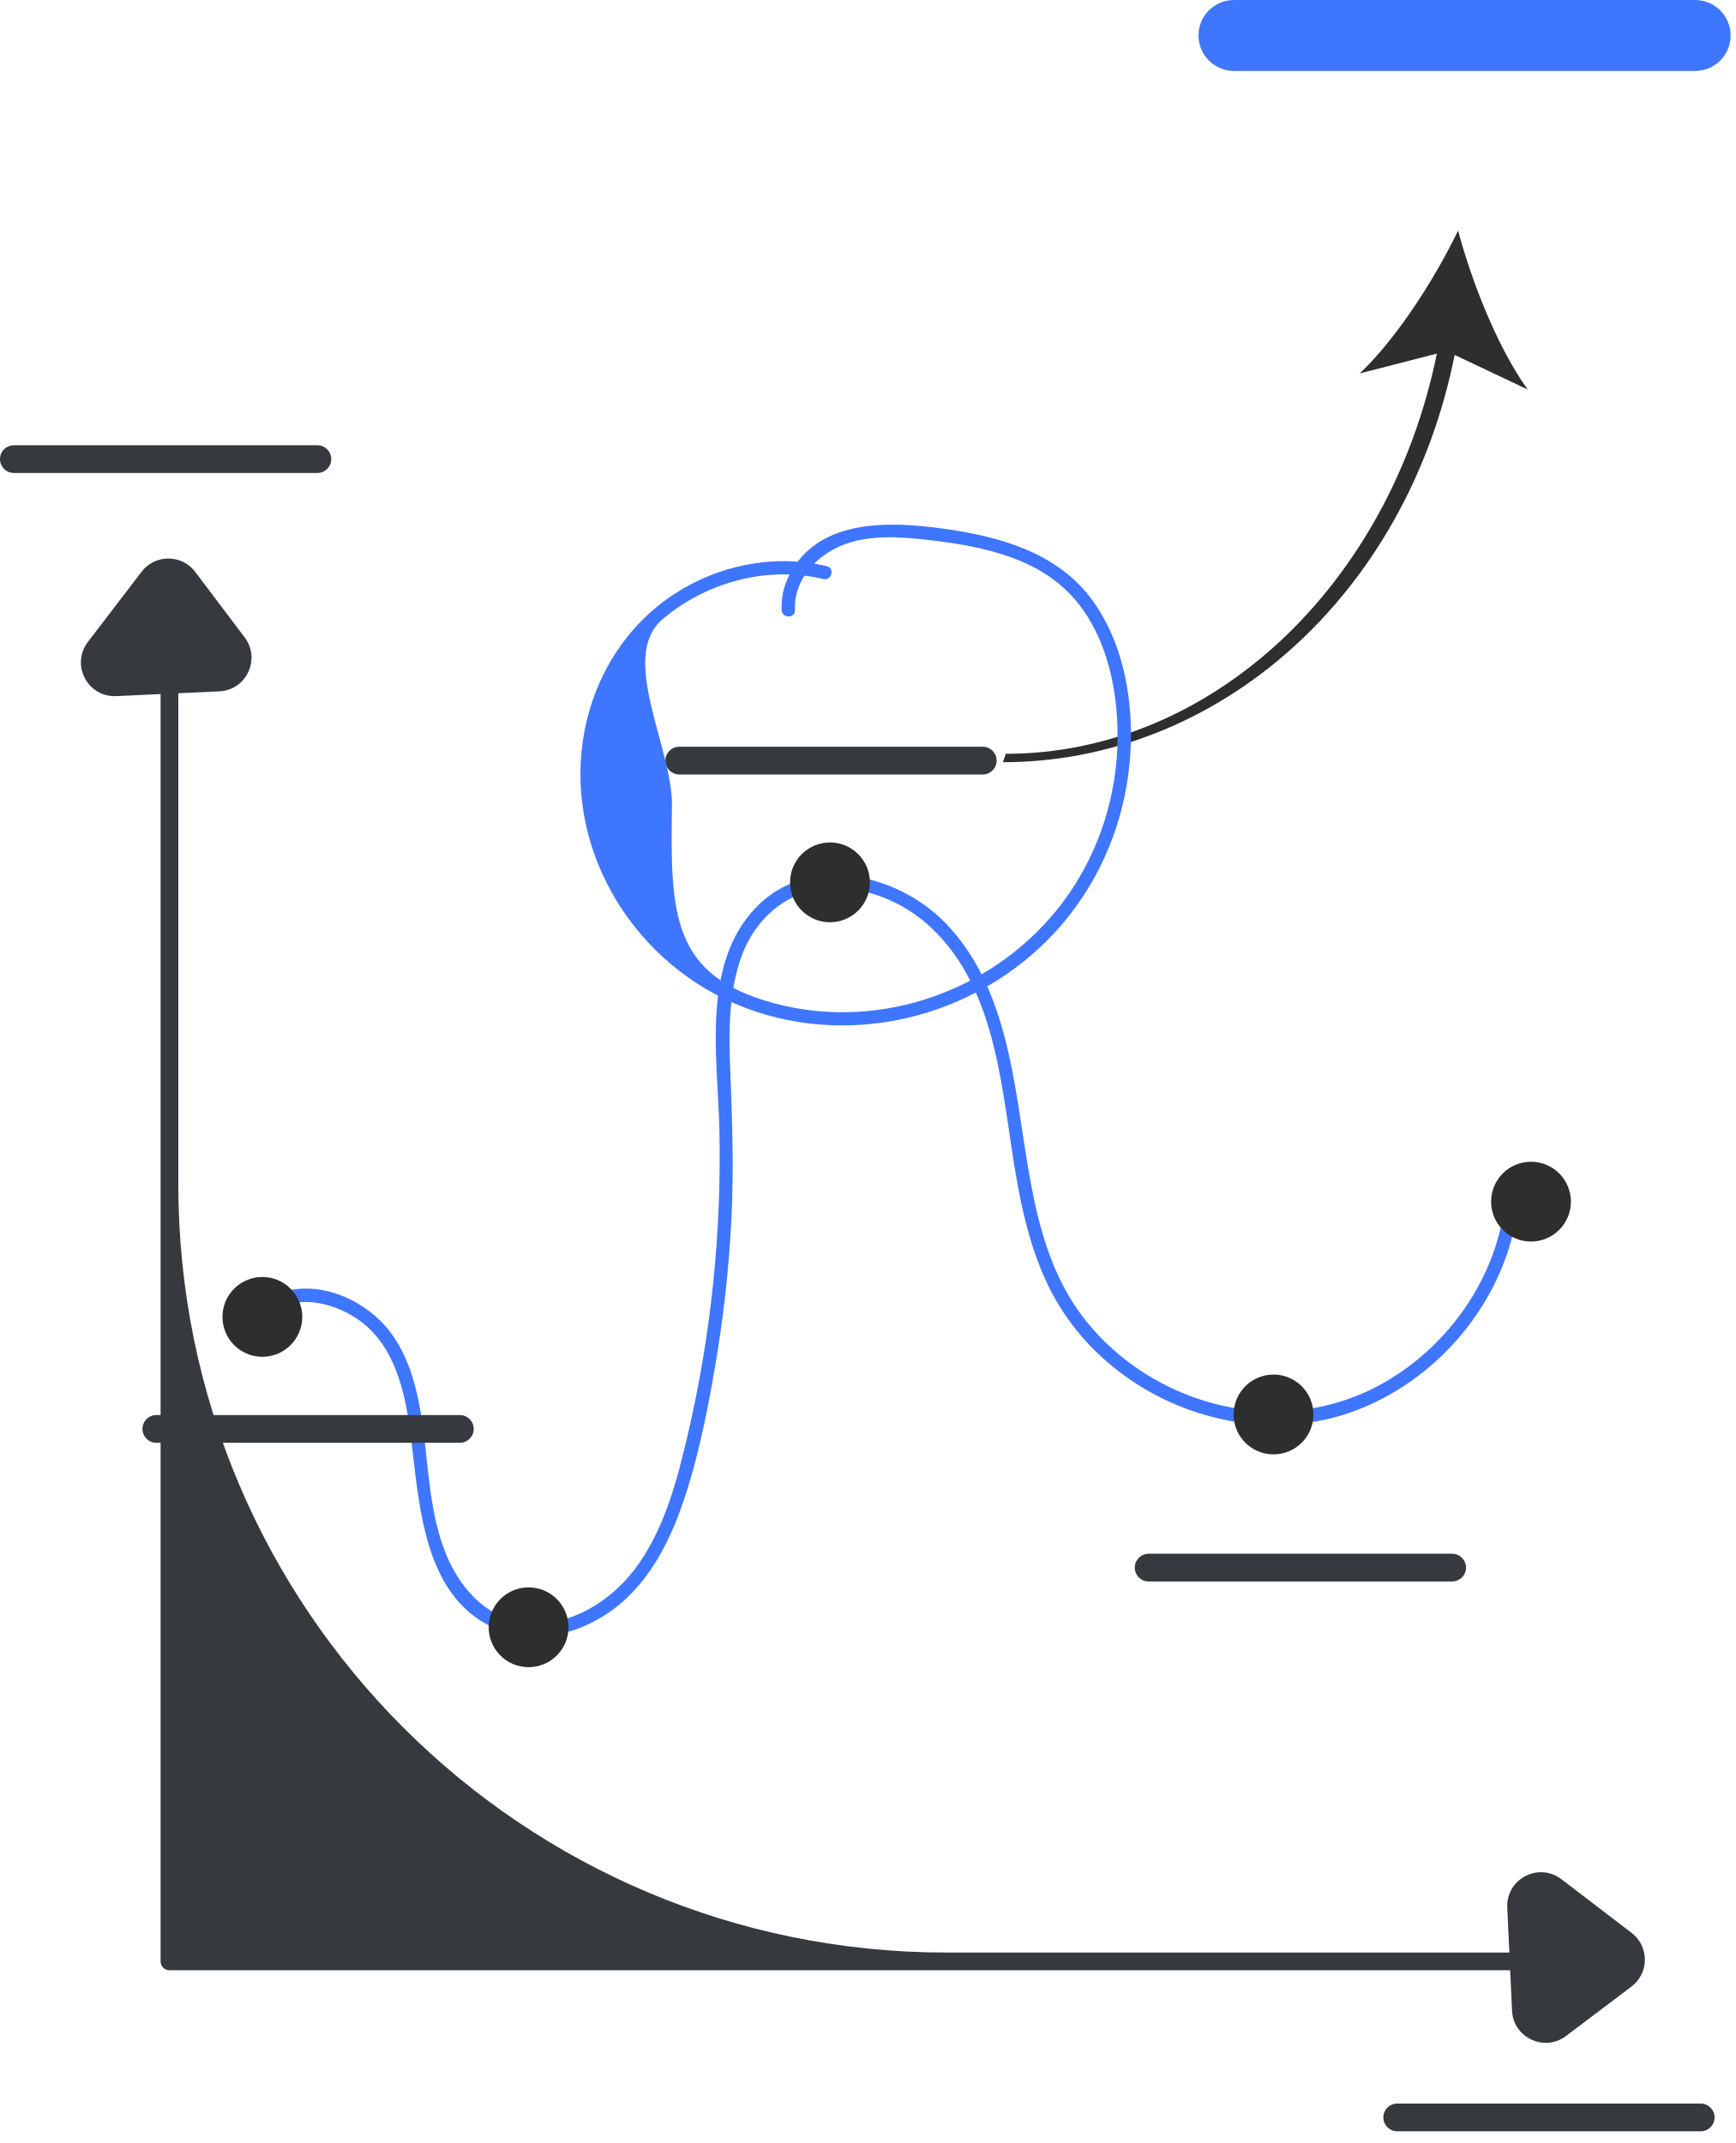
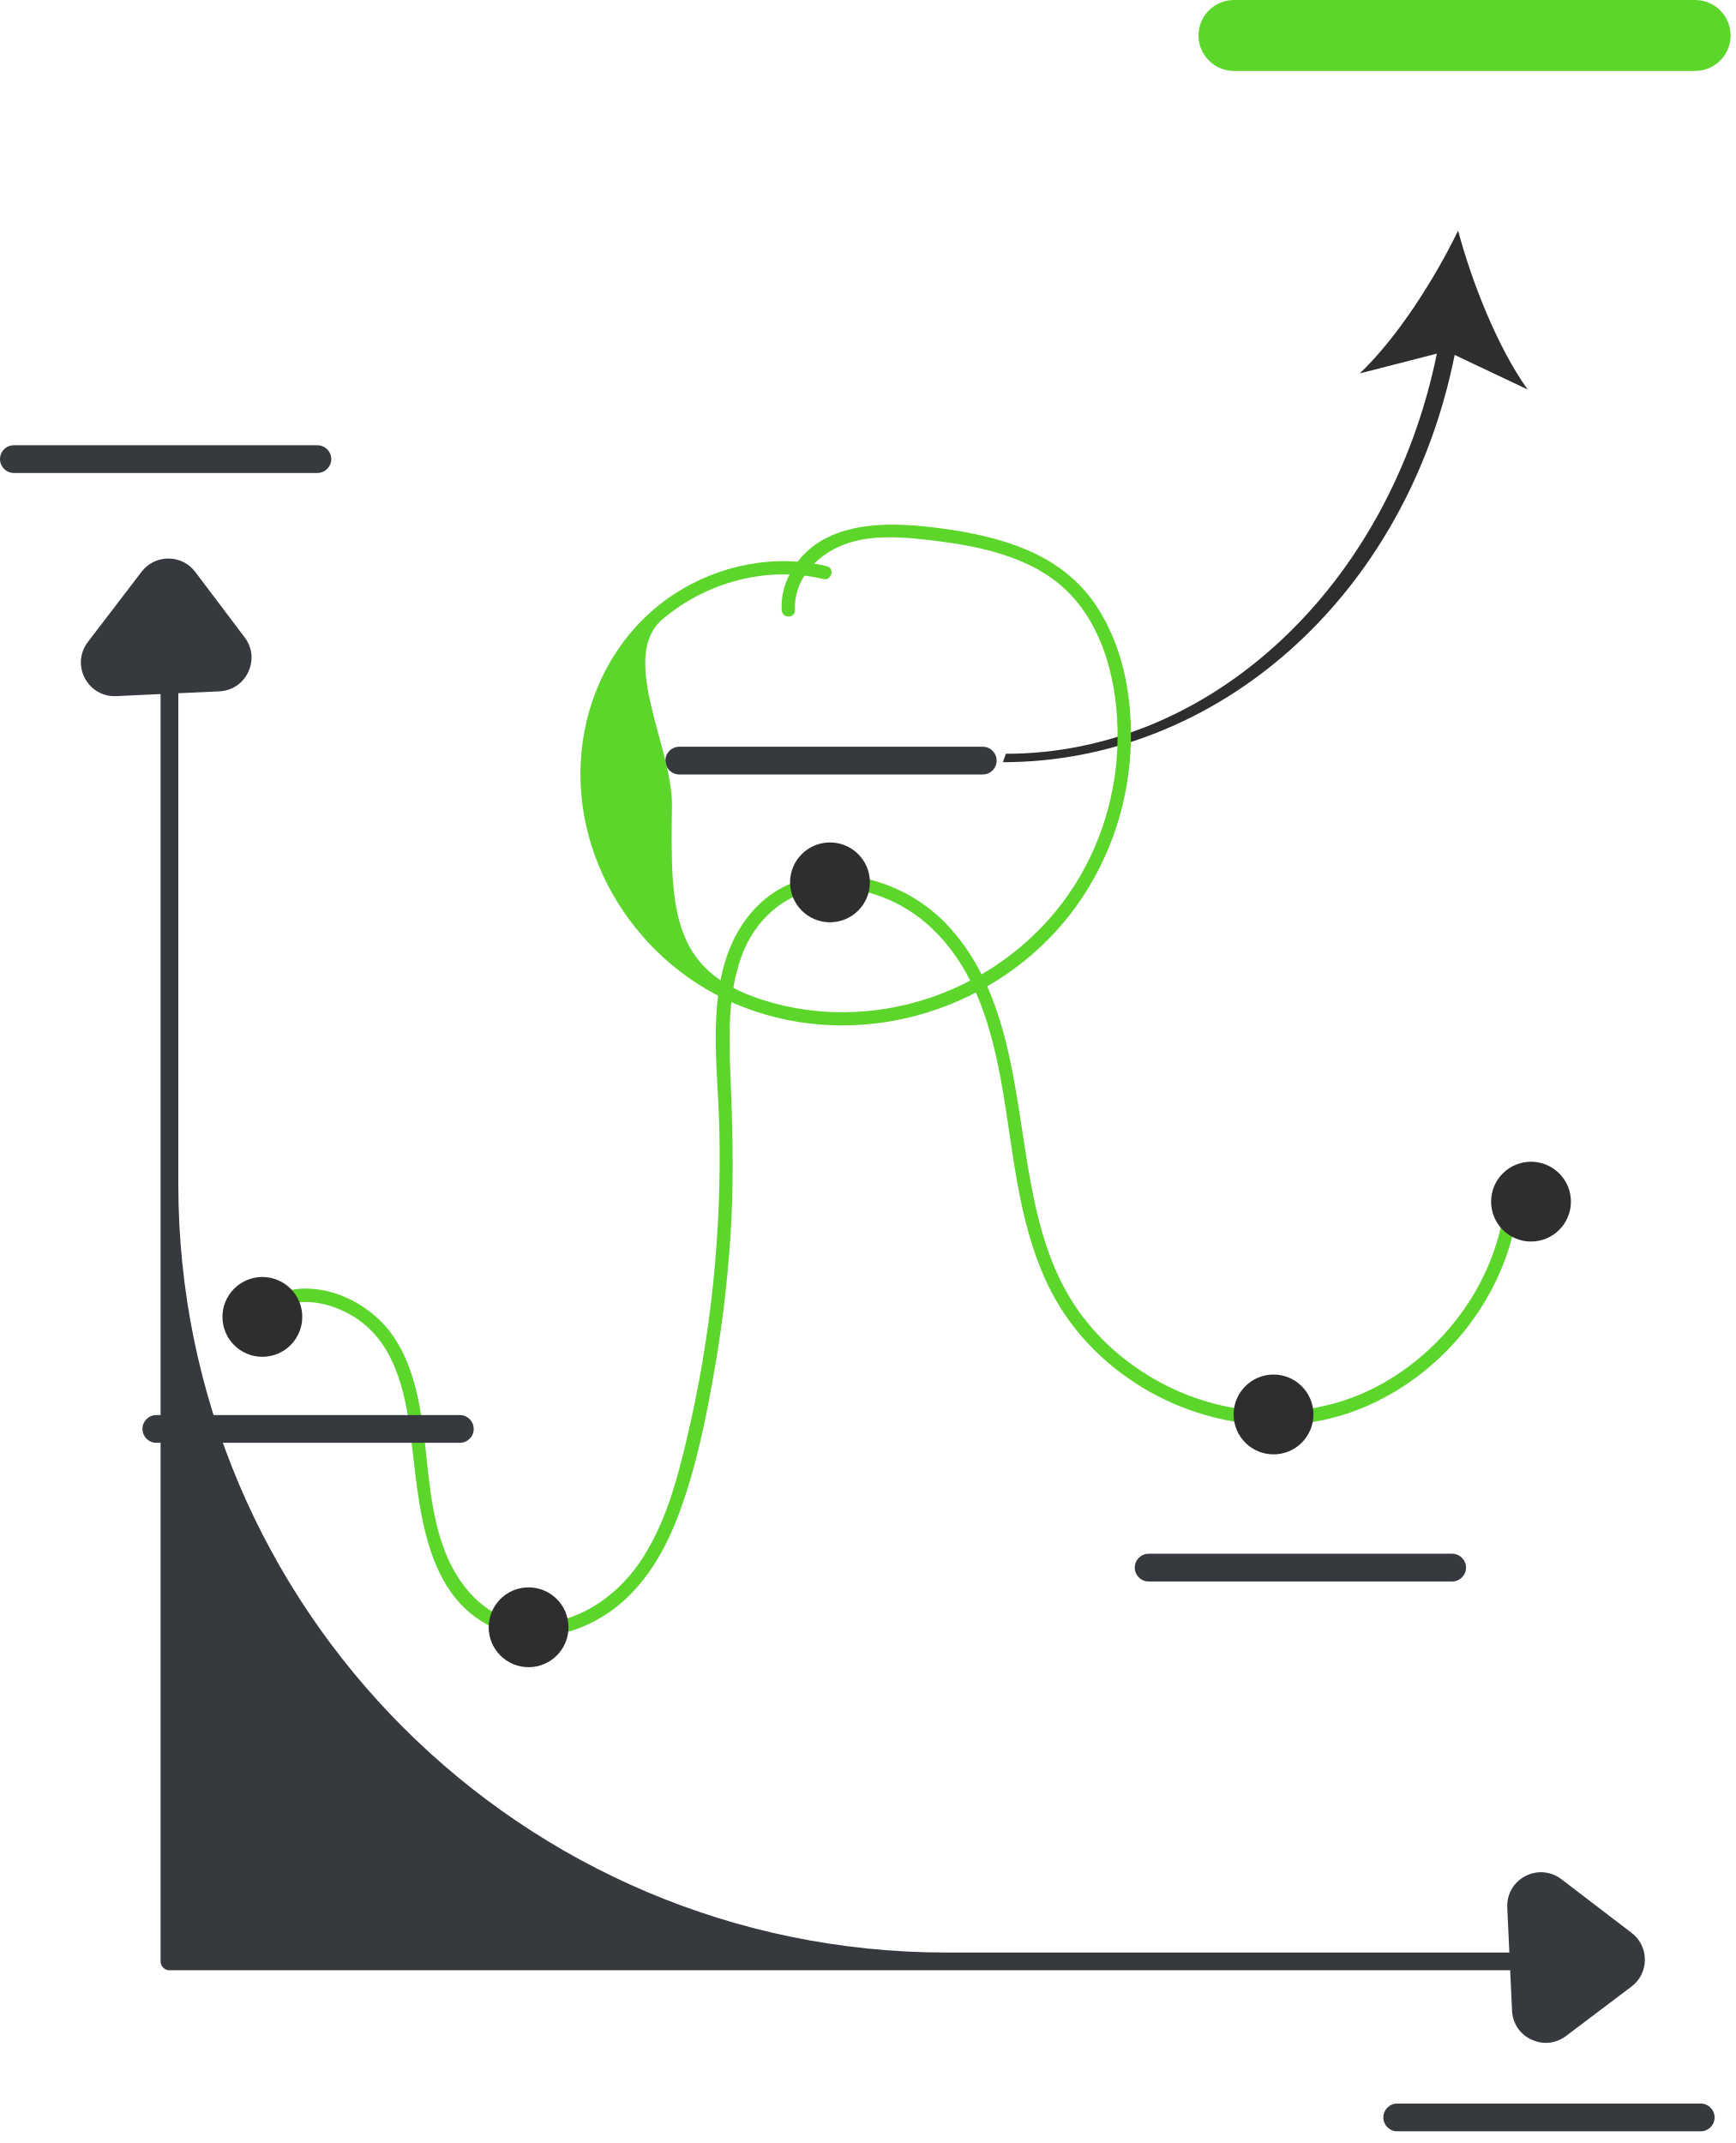
<svg xmlns="http://www.w3.org/2000/svg" width="98" height="121" viewBox="0 0 98 121" fill="none">
-   <path d="M14.871 74.537C16.308 72.954 18.681 73.417 20.26 74.534C22.292 75.972 22.873 78.598 23.173 80.925C23.68 84.866 23.83 90.436 28.299 92.083C30.363 92.844 32.726 92.215 34.47 90.98C36.374 89.63 37.562 87.553 38.358 85.401C39.321 82.796 39.879 80.009 40.352 77.278C40.835 74.486 41.152 71.664 41.294 68.834C41.433 66.065 41.343 63.314 41.233 60.547C41.147 58.387 41.114 56.118 41.844 54.052C42.581 51.965 44.294 50.379 46.548 50.169C48.735 49.966 50.987 50.888 52.57 52.377C56.367 55.948 56.545 61.779 57.394 66.568C57.84 69.084 58.492 71.63 59.858 73.819C60.982 75.619 62.543 77.129 64.342 78.248C67.97 80.507 72.593 81.166 76.619 79.614C80.549 78.1 83.713 74.788 85.082 70.807C85.42 69.824 85.629 68.809 85.735 67.776C85.784 67.295 85.033 67.299 84.984 67.776C84.534 72.167 81.715 76.143 77.853 78.226C73.878 80.369 69.065 80.097 65.182 77.875C63.273 76.783 61.613 75.243 60.459 73.364C59.06 71.086 58.461 68.43 58.025 65.823C57.237 61.114 56.88 55.707 53.351 52.091C50.614 49.287 45.577 48.161 42.635 51.285C39.606 54.501 40.514 59.682 40.611 63.675C40.752 69.522 40.149 75.382 38.813 81.077C38.231 83.555 37.562 86.112 36.102 88.237C34.768 90.179 32.587 91.685 30.159 91.661C27.738 91.637 26.036 89.857 25.177 87.735C24.27 85.497 24.21 83.079 23.896 80.716C23.608 78.547 23.084 76.147 21.457 74.559C20.192 73.325 18.315 72.53 16.535 72.814C15.679 72.951 14.921 73.366 14.34 74.006C14.015 74.364 14.545 74.896 14.871 74.537Z" fill="#3F76FF" />
+   <path d="M14.871 74.537C16.308 72.954 18.681 73.417 20.26 74.534C22.292 75.972 22.873 78.598 23.173 80.925C23.68 84.866 23.83 90.436 28.299 92.083C30.363 92.844 32.726 92.215 34.47 90.98C36.374 89.63 37.562 87.553 38.358 85.401C39.321 82.796 39.879 80.009 40.352 77.278C40.835 74.486 41.152 71.664 41.294 68.834C41.433 66.065 41.343 63.314 41.233 60.547C41.147 58.387 41.114 56.118 41.844 54.052C42.581 51.965 44.294 50.379 46.548 50.169C48.735 49.966 50.987 50.888 52.57 52.377C56.367 55.948 56.545 61.779 57.394 66.568C57.84 69.084 58.492 71.63 59.858 73.819C60.982 75.619 62.543 77.129 64.342 78.248C67.97 80.507 72.593 81.166 76.619 79.614C80.549 78.1 83.713 74.788 85.082 70.807C85.42 69.824 85.629 68.809 85.735 67.776C85.784 67.295 85.033 67.299 84.984 67.776C84.534 72.167 81.715 76.143 77.853 78.226C73.878 80.369 69.065 80.097 65.182 77.875C63.273 76.783 61.613 75.243 60.459 73.364C59.06 71.086 58.461 68.43 58.025 65.823C57.237 61.114 56.88 55.707 53.351 52.091C50.614 49.287 45.577 48.161 42.635 51.285C39.606 54.501 40.514 59.682 40.611 63.675C40.752 69.522 40.149 75.382 38.813 81.077C38.231 83.555 37.562 86.112 36.102 88.237C34.768 90.179 32.587 91.685 30.159 91.661C27.738 91.637 26.036 89.857 25.177 87.735C24.27 85.497 24.21 83.079 23.896 80.716C23.608 78.547 23.084 76.147 21.457 74.559C20.192 73.325 18.315 72.53 16.535 72.814C15.679 72.951 14.921 73.366 14.34 74.006C14.015 74.364 14.545 74.896 14.871 74.537Z" fill="#5DD62C" />
  <path d="M55.485 43.73H38.35C37.918 43.73 37.566 43.378 37.566 42.946C37.566 42.514 37.918 42.163 38.35 42.163H55.485C55.917 42.163 56.268 42.514 56.268 42.946C56.268 43.378 55.917 43.73 55.485 43.73Z" fill="#363A3F" />
  <path d="M81.985 89.295H64.85C64.418 89.295 64.066 88.944 64.066 88.512C64.066 88.08 64.418 87.728 64.85 87.728H81.985C82.417 87.728 82.768 88.08 82.768 88.512C82.768 88.944 82.417 89.295 81.985 89.295Z" fill="#363A3F" />
  <path d="M96.018 120.34H78.883C78.451 120.34 78.1 119.989 78.1 119.557C78.1 119.125 78.451 118.773 78.883 118.773H96.018C96.45 118.773 96.801 119.125 96.801 119.557C96.801 119.989 96.45 120.34 96.018 120.34Z" fill="#363A3F" />
  <path d="M17.918 26.706H0.783C0.351 26.706 0 26.355 0 25.923C0 25.491 0.351 25.14 0.783 25.14H17.918C18.35 25.14 18.702 25.491 18.702 25.923C18.702 26.355 18.35 26.706 17.918 26.706Z" fill="#363A3F" />
  <path d="M87.228 111.247H9.567C9.291 111.247 9.066 111.023 9.066 110.746V36.64C9.066 36.364 9.291 36.14 9.567 36.14C9.844 36.14 10.068 36.364 10.068 36.64V66.878C10.068 90.829 29.484 110.246 53.436 110.246H87.228C87.505 110.246 87.729 110.47 87.729 110.746C87.729 111.023 87.505 111.247 87.228 111.247Z" fill="#363A3F" />
  <path d="M25.961 81.465H8.826C8.394 81.465 8.043 81.114 8.043 80.682C8.043 80.25 8.394 79.898 8.826 79.898H25.961C26.393 79.898 26.745 80.25 26.745 80.682C26.745 81.114 26.393 81.465 25.961 81.465Z" fill="#363A3F" />
  <path d="M14.812 76.609C16.056 76.609 17.065 75.6 17.065 74.356C17.065 73.111 16.056 72.103 14.812 72.103C13.567 72.103 12.559 73.111 12.559 74.356C12.559 75.6 13.567 76.609 14.812 76.609Z" fill="#2E2E2E" />
  <path d="M29.843 94.134C31.087 94.134 32.096 93.126 32.096 91.881C32.096 90.637 31.087 89.628 29.843 89.628C28.599 89.628 27.59 90.637 27.59 91.881C27.59 93.126 28.599 94.134 29.843 94.134Z" fill="#2E2E2E" />
  <path d="M46.859 52.074C48.103 52.074 49.112 51.065 49.112 49.821C49.112 48.576 48.103 47.567 46.859 47.567C45.614 47.567 44.605 48.576 44.605 49.821C44.605 51.065 45.614 52.074 46.859 52.074Z" fill="#2E2E2E" />
  <path d="M71.9 82.118C73.144 82.118 74.153 81.109 74.153 79.865C74.153 78.62 73.144 77.611 71.9 77.611C70.655 77.611 69.647 78.62 69.647 79.865C69.647 81.109 70.655 82.118 71.9 82.118Z" fill="#2E2E2E" />
  <path d="M86.437 70.101C87.681 70.101 88.69 69.092 88.69 67.848C88.69 66.603 87.681 65.595 86.437 65.595C85.192 65.595 84.184 66.603 84.184 67.848C84.184 69.092 85.192 70.101 86.437 70.101Z" fill="#2E2E2E" />
  <path d="M82.127 20.041L86.248 21.993C84.557 19.634 83.101 15.95 82.321 13.019C81.001 15.749 78.873 19.09 76.766 21.086L81.122 19.966C78.438 33.118 68.344 42.561 56.785 42.561L56.621 43.036C68.695 43.036 79.386 33.724 82.127 20.041Z" fill="#2E2E2E" />
-   <path d="M69.667 0H95.704C96.808 0 97.707 0.898 97.707 2.003C97.707 3.107 96.808 4.006 95.704 4.006H69.667C68.563 4.006 67.664 3.107 67.664 2.003C67.664 0.898 68.563 0 69.667 0Z" fill="#3F76FF" />
+   <path d="M69.667 0H95.704C96.808 0 97.707 0.898 97.707 2.003C97.707 3.107 96.808 4.006 95.704 4.006H69.667C68.563 4.006 67.664 3.107 67.664 2.003C67.664 0.898 68.563 0 69.667 0Z" fill="#5DD62C" />
  <path d="M87.273 115.346C86.999 115.346 86.722 115.285 86.458 115.162C85.808 114.856 85.399 114.245 85.366 113.527L85.096 107.706C85.061 106.958 85.451 106.278 86.114 105.931C86.777 105.584 87.559 105.651 88.153 106.105L92.118 109.137C92.594 109.502 92.867 110.055 92.865 110.655C92.863 111.255 92.587 111.806 92.108 112.168L88.414 114.958C88.073 115.215 87.676 115.346 87.273 115.346Z" fill="#363A3F" />
  <path d="M14.202 37.127C14.202 37.402 14.141 37.679 14.017 37.943C13.711 38.593 13.1 39.002 12.382 39.035L6.561 39.305C5.813 39.34 5.134 38.95 4.787 38.286C4.439 37.624 4.507 36.842 4.961 36.248L7.993 32.283C8.357 31.807 8.911 31.534 9.51 31.536C10.111 31.538 10.662 31.814 11.024 32.293L13.813 35.987C14.07 36.328 14.202 36.725 14.202 37.127Z" fill="#363A3F" />
-   <path d="M46.68 31.97C43.715 31.26 40.548 31.902 38.014 33.576C35.357 35.331 33.598 38.142 33.002 41.256C31.774 47.68 35.527 54.098 41.459 56.655C47.696 59.343 55.114 57.539 59.643 52.551C61.887 50.078 63.29 46.95 63.712 43.642C64.129 40.383 63.654 36.623 61.681 33.903C59.723 31.205 56.464 30.3 53.316 29.858C50.262 29.429 46.21 29.242 44.559 32.475C44.244 33.092 44.096 33.756 44.131 34.447C44.155 34.928 44.906 34.931 44.882 34.447C44.806 32.936 45.813 31.673 47.105 30.993C48.602 30.206 50.407 30.273 52.04 30.448C54.987 30.765 58.334 31.33 60.459 33.594C62.576 35.849 63.211 39.285 63.08 42.278C62.942 45.402 61.866 48.477 59.98 50.976C56.257 55.907 49.745 58.252 43.754 56.66C37.916 55.108 37.84 51.643 37.937 45.508C37.988 42.235 34.896 37.084 37.42 34.951C39.892 32.863 43.317 31.936 46.48 32.694C46.95 32.806 47.15 32.082 46.68 31.97Z" fill="#3F76FF" />
+   <path d="M46.68 31.97C43.715 31.26 40.548 31.902 38.014 33.576C35.357 35.331 33.598 38.142 33.002 41.256C31.774 47.68 35.527 54.098 41.459 56.655C47.696 59.343 55.114 57.539 59.643 52.551C61.887 50.078 63.29 46.95 63.712 43.642C64.129 40.383 63.654 36.623 61.681 33.903C59.723 31.205 56.464 30.3 53.316 29.858C50.262 29.429 46.21 29.242 44.559 32.475C44.244 33.092 44.096 33.756 44.131 34.447C44.155 34.928 44.906 34.931 44.882 34.447C44.806 32.936 45.813 31.673 47.105 30.993C48.602 30.206 50.407 30.273 52.04 30.448C54.987 30.765 58.334 31.33 60.459 33.594C62.576 35.849 63.211 39.285 63.08 42.278C62.942 45.402 61.866 48.477 59.98 50.976C56.257 55.907 49.745 58.252 43.754 56.66C37.916 55.108 37.84 51.643 37.937 45.508C37.988 42.235 34.896 37.084 37.42 34.951C39.892 32.863 43.317 31.936 46.48 32.694C46.95 32.806 47.15 32.082 46.68 31.97Z" fill="#5DD62C" />
</svg>
